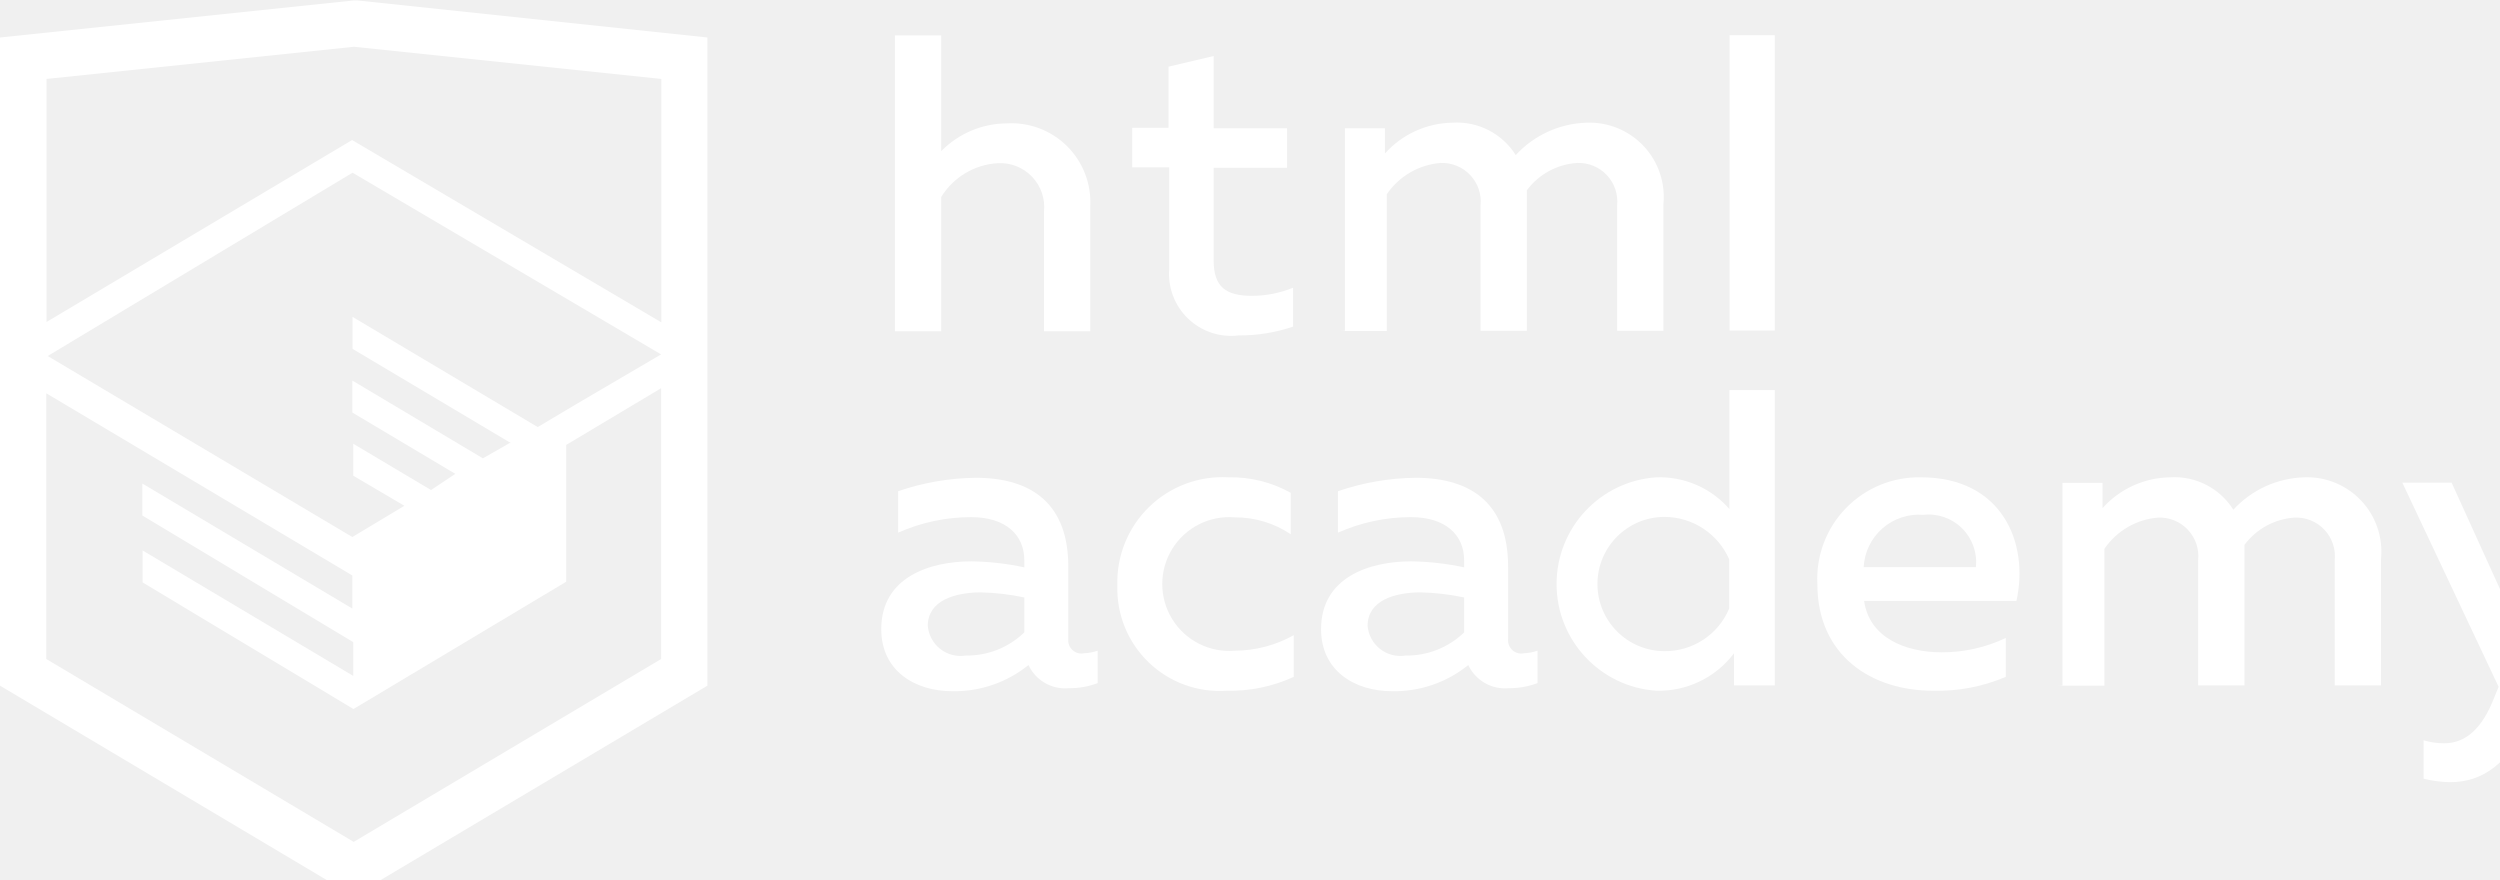
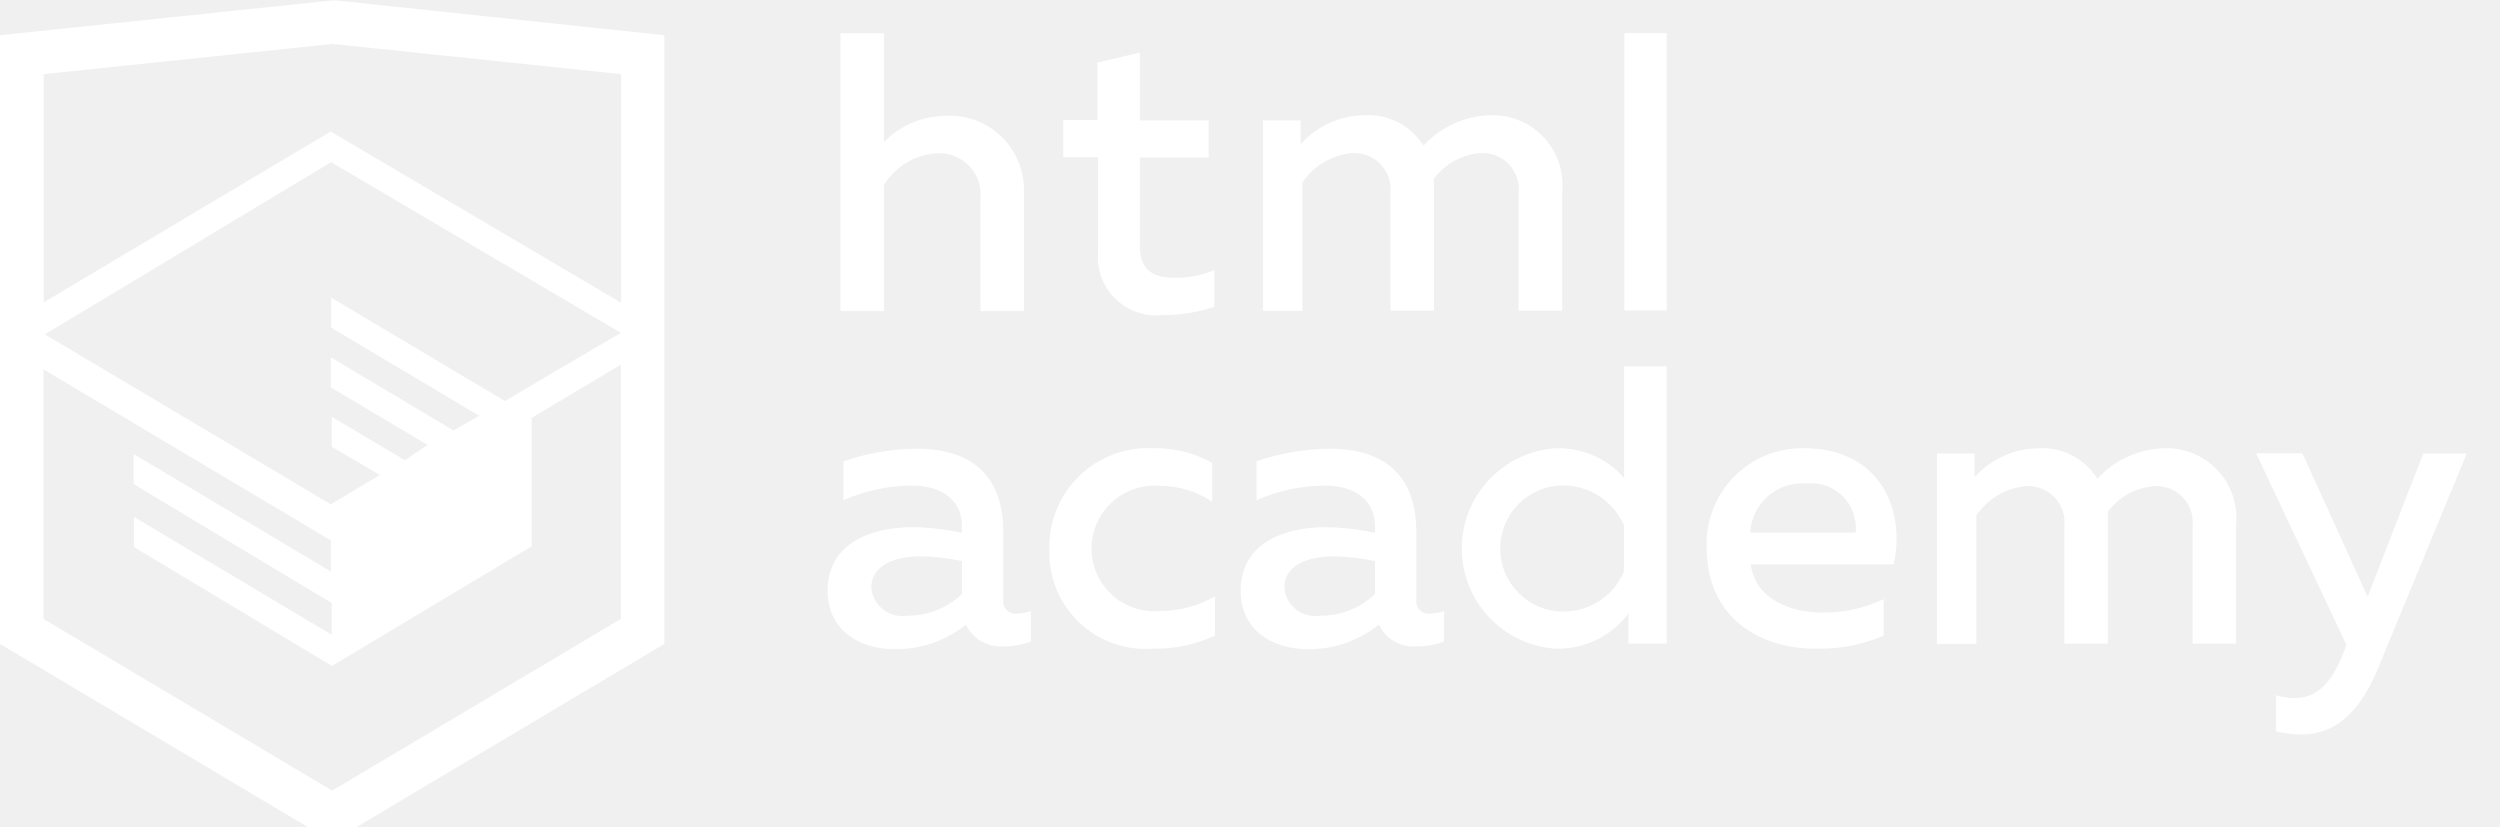
- <svg xmlns="http://www.w3.org/2000/svg" id="Layer_1" data-name="Layer 1" viewBox="0 0 108 38" width="108" height="38">
+ <svg xmlns="http://www.w3.org/2000/svg" id="Layer_1" data-name="Layer 1" viewBox="0 0 115 38" width="115" height="38">
  <path d="M401.93,351.51a2.07,2.07,0,0,0,.58-0.11v1.4a3.41,3.41,0,0,1-1.24.22,1.75,1.75,0,0,1-1.75-1,5.08,5.08,0,0,1-3.3,1.13c-1.59,0-3.06-.87-3.06-2.68,0-2.24,2.08-2.93,3.9-2.93a11.63,11.63,0,0,1,2.28.26v-0.31c0-1.09-.8-1.86-2.3-1.86a7.79,7.79,0,0,0-3.15.67v-1.79a10.72,10.72,0,0,1,3.35-.58c2.48,0,4,1.18,4,3.83v3.14A0.57,0.57,0,0,0,401.93,351.51Zm-6.76-1.19a1.42,1.42,0,0,0,1.64,1.29,3.56,3.56,0,0,0,2.53-1V349.1a10.21,10.21,0,0,0-1.9-.22C396.34,348.89,395.17,349.23,395.17,350.33Z" transform="translate(-355.09 -323.29)" fill="#fff" />
  <path d="M408.15,343.91a5.29,5.29,0,0,1,2.7.67v1.79a4.28,4.28,0,0,0-2.42-.73,2.89,2.89,0,1,0,0,5.76,5.26,5.26,0,0,0,2.55-.67v1.8a6.58,6.58,0,0,1-2.9.6,4.42,4.42,0,0,1-4.72-4.54A4.54,4.54,0,0,1,408.15,343.91Z" transform="translate(-355.09 -323.29)" fill="#fff" />
  <path d="M420.93,351.51a2.07,2.07,0,0,0,.58-0.11v1.4a3.41,3.41,0,0,1-1.24.22,1.75,1.75,0,0,1-1.75-1,5.08,5.08,0,0,1-3.3,1.13c-1.59,0-3.06-.87-3.06-2.68,0-2.24,2.08-2.93,3.9-2.93a11.63,11.63,0,0,1,2.28.26v-0.31c0-1.09-.8-1.86-2.3-1.86a7.79,7.79,0,0,0-3.15.67v-1.79a10.72,10.72,0,0,1,3.35-.58c2.48,0,4,1.18,4,3.83v3.14A0.57,0.57,0,0,0,420.93,351.51Zm-6.76-1.19a1.42,1.42,0,0,0,1.64,1.29,3.56,3.56,0,0,0,2.53-1V349.1a10.21,10.21,0,0,0-1.9-.22C415.33,348.89,414.17,349.23,414.17,350.33Z" transform="translate(-355.09 -323.29)" fill="#fff" />
  <path d="M431.76,340.14V352.9H430v-1.39a4.07,4.07,0,0,1-3.35,1.62,4.62,4.62,0,0,1,0-9.22,4,4,0,0,1,3.15,1.37v-5.14h2ZM427,345.62a2.9,2.9,0,0,0,0,5.8,3,3,0,0,0,2.79-1.84v-2.13A3.06,3.06,0,0,0,427,345.62Z" transform="translate(-355.09 -323.29)" fill="#fff" />
  <path d="M438.08,343.91c3.48,0,4.68,2.81,4.12,5.34h-6.58c0.22,1.57,1.75,2.22,3.35,2.22a6.41,6.41,0,0,0,2.77-.62v1.68a7.5,7.5,0,0,1-3.14.6c-2.68,0-5-1.53-5-4.61A4.39,4.39,0,0,1,438.08,343.91Zm0.09,1.62a2.39,2.39,0,0,0-2.57,2.26h4.85A2.06,2.06,0,0,0,438.17,345.53Z" transform="translate(-355.09 -323.29)" fill="#fff" />
  <path d="M444.19,352.9v-8.75h1.73v1.09a4,4,0,0,1,2.92-1.33,3,3,0,0,1,2.73,1.4,4.33,4.33,0,0,1,3.06-1.4,3.21,3.21,0,0,1,3.32,3.52v5.47h-2v-5.41a1.67,1.67,0,0,0-1.73-1.84,2.94,2.94,0,0,0-2.17,1.18c0,0.2,0,.4,0,0.6v5.47h-2v-5.41a1.67,1.67,0,0,0-1.73-1.84,3.11,3.11,0,0,0-2.32,1.35v5.91h-2Z" transform="translate(-355.09 -323.29)" fill="#fff" />
  <path d="M466.56,344.15h2l-4.1,9.93c-0.95,2.28-2.19,3-3.52,3a5,5,0,0,1-1.15-.15v-1.66a3,3,0,0,0,.89.13c0.95,0,1.66-.67,2.17-2l0.18-.44-4.16-8.82H461l3,6.6Z" transform="translate(-355.09 -323.29)" fill="#fff" />
  <path d="M395.75,324.82v5a4,4,0,0,1,2.83-1.2,3.41,3.41,0,0,1,3.61,3.57v5.41h-2v-5.16a1.9,1.9,0,0,0-2-2.1,3.08,3.08,0,0,0-2.44,1.46v5.8h-2V324.82h2Z" transform="translate(-355.09 -323.29)" fill="#fff" />
  <path d="M407.52,325.71v3.12h3.17v1.71h-3.17v4c0,1.15.53,1.53,1.66,1.53a4.71,4.71,0,0,0,1.77-.35v1.68a7.14,7.14,0,0,1-2.35.38,2.68,2.68,0,0,1-3-2.88v-4.38H404v-1.71h1.57v-2.64Z" transform="translate(-355.09 -323.29)" fill="#fff" />
  <path d="M413.19,337.58v-8.75h1.73v1.09a4,4,0,0,1,2.92-1.33,3,3,0,0,1,2.73,1.4,4.33,4.33,0,0,1,3.06-1.4,3.21,3.21,0,0,1,3.32,3.52v5.47h-2v-5.41a1.67,1.67,0,0,0-1.73-1.84,2.94,2.94,0,0,0-2.17,1.18c0,0.2,0,.4,0,0.6v5.47h-2v-5.41a1.67,1.67,0,0,0-1.73-1.84,3.11,3.11,0,0,0-2.32,1.35v5.91h-2Z" transform="translate(-355.09 -323.29)" fill="#fff" />
  <rect x="74.72" y="1.52" width="1.95" height="12.76" fill="#fff" />
  <path d="M370.53,323.31l-0.16,0-15.28,1.6v28L370.37,362l15.28-9.09v-28Zm13.12,28.45-13.28,7.9-13.28-7.9V340.28l13.22,7.87,0,1.43-9.07-5.4v1.38l9.11,5.47,0,1.46-9.1-5.42v1.38l9.11,5.47h0l9.19-5.5v-1.39h0v-4.52l4.1-2.45v11.67Zm0-13.16L380,340.74h0l-1.68,1-8-4.76v1.38l6.84,4.07-0.06,0-0.15.09-1,.57-5.64-3.36v1.38l4.45,2.65-1.05.7,0,0-3.36-2v1.38l2.21,1.3-2.25,1.35-13.16-7.82,13.17-7.92h0Zm0-1.39-13.35-7.87h0l-13.2,7.86v-10.5l13.28-1.39,13.28,1.39v10.51Z" transform="translate(-355.09 -323.29)" fill="#fff" />
</svg>
